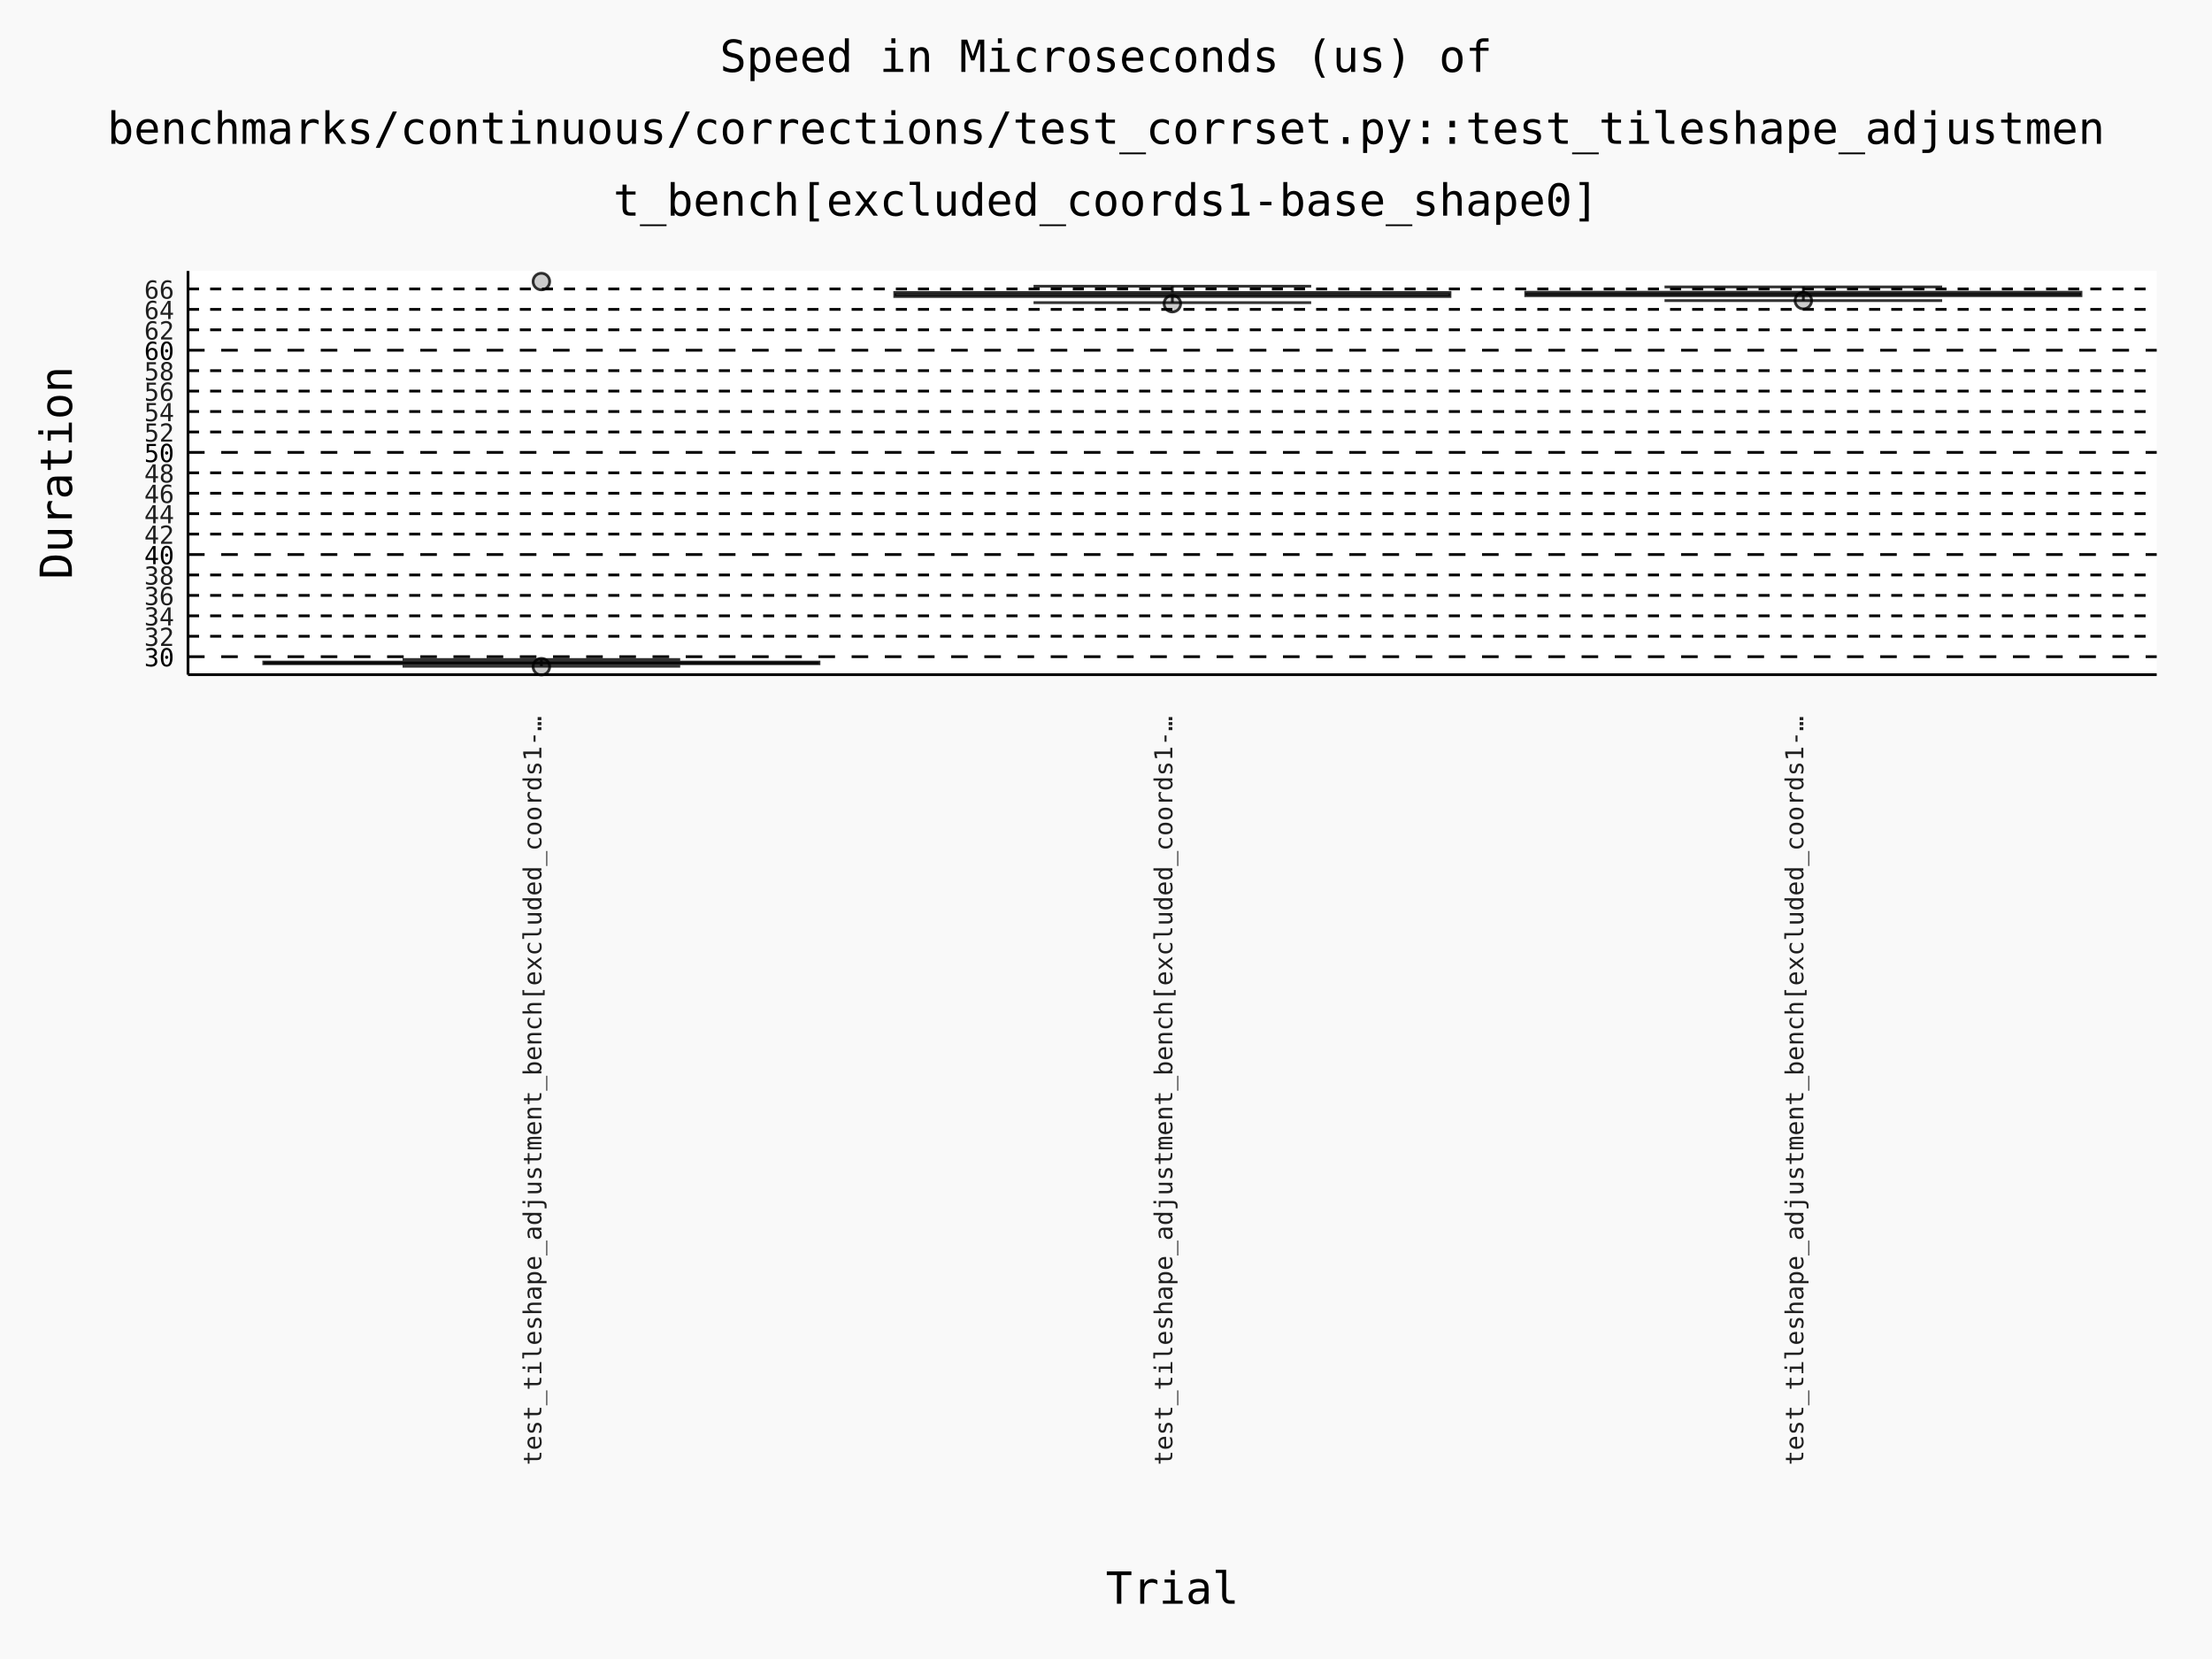
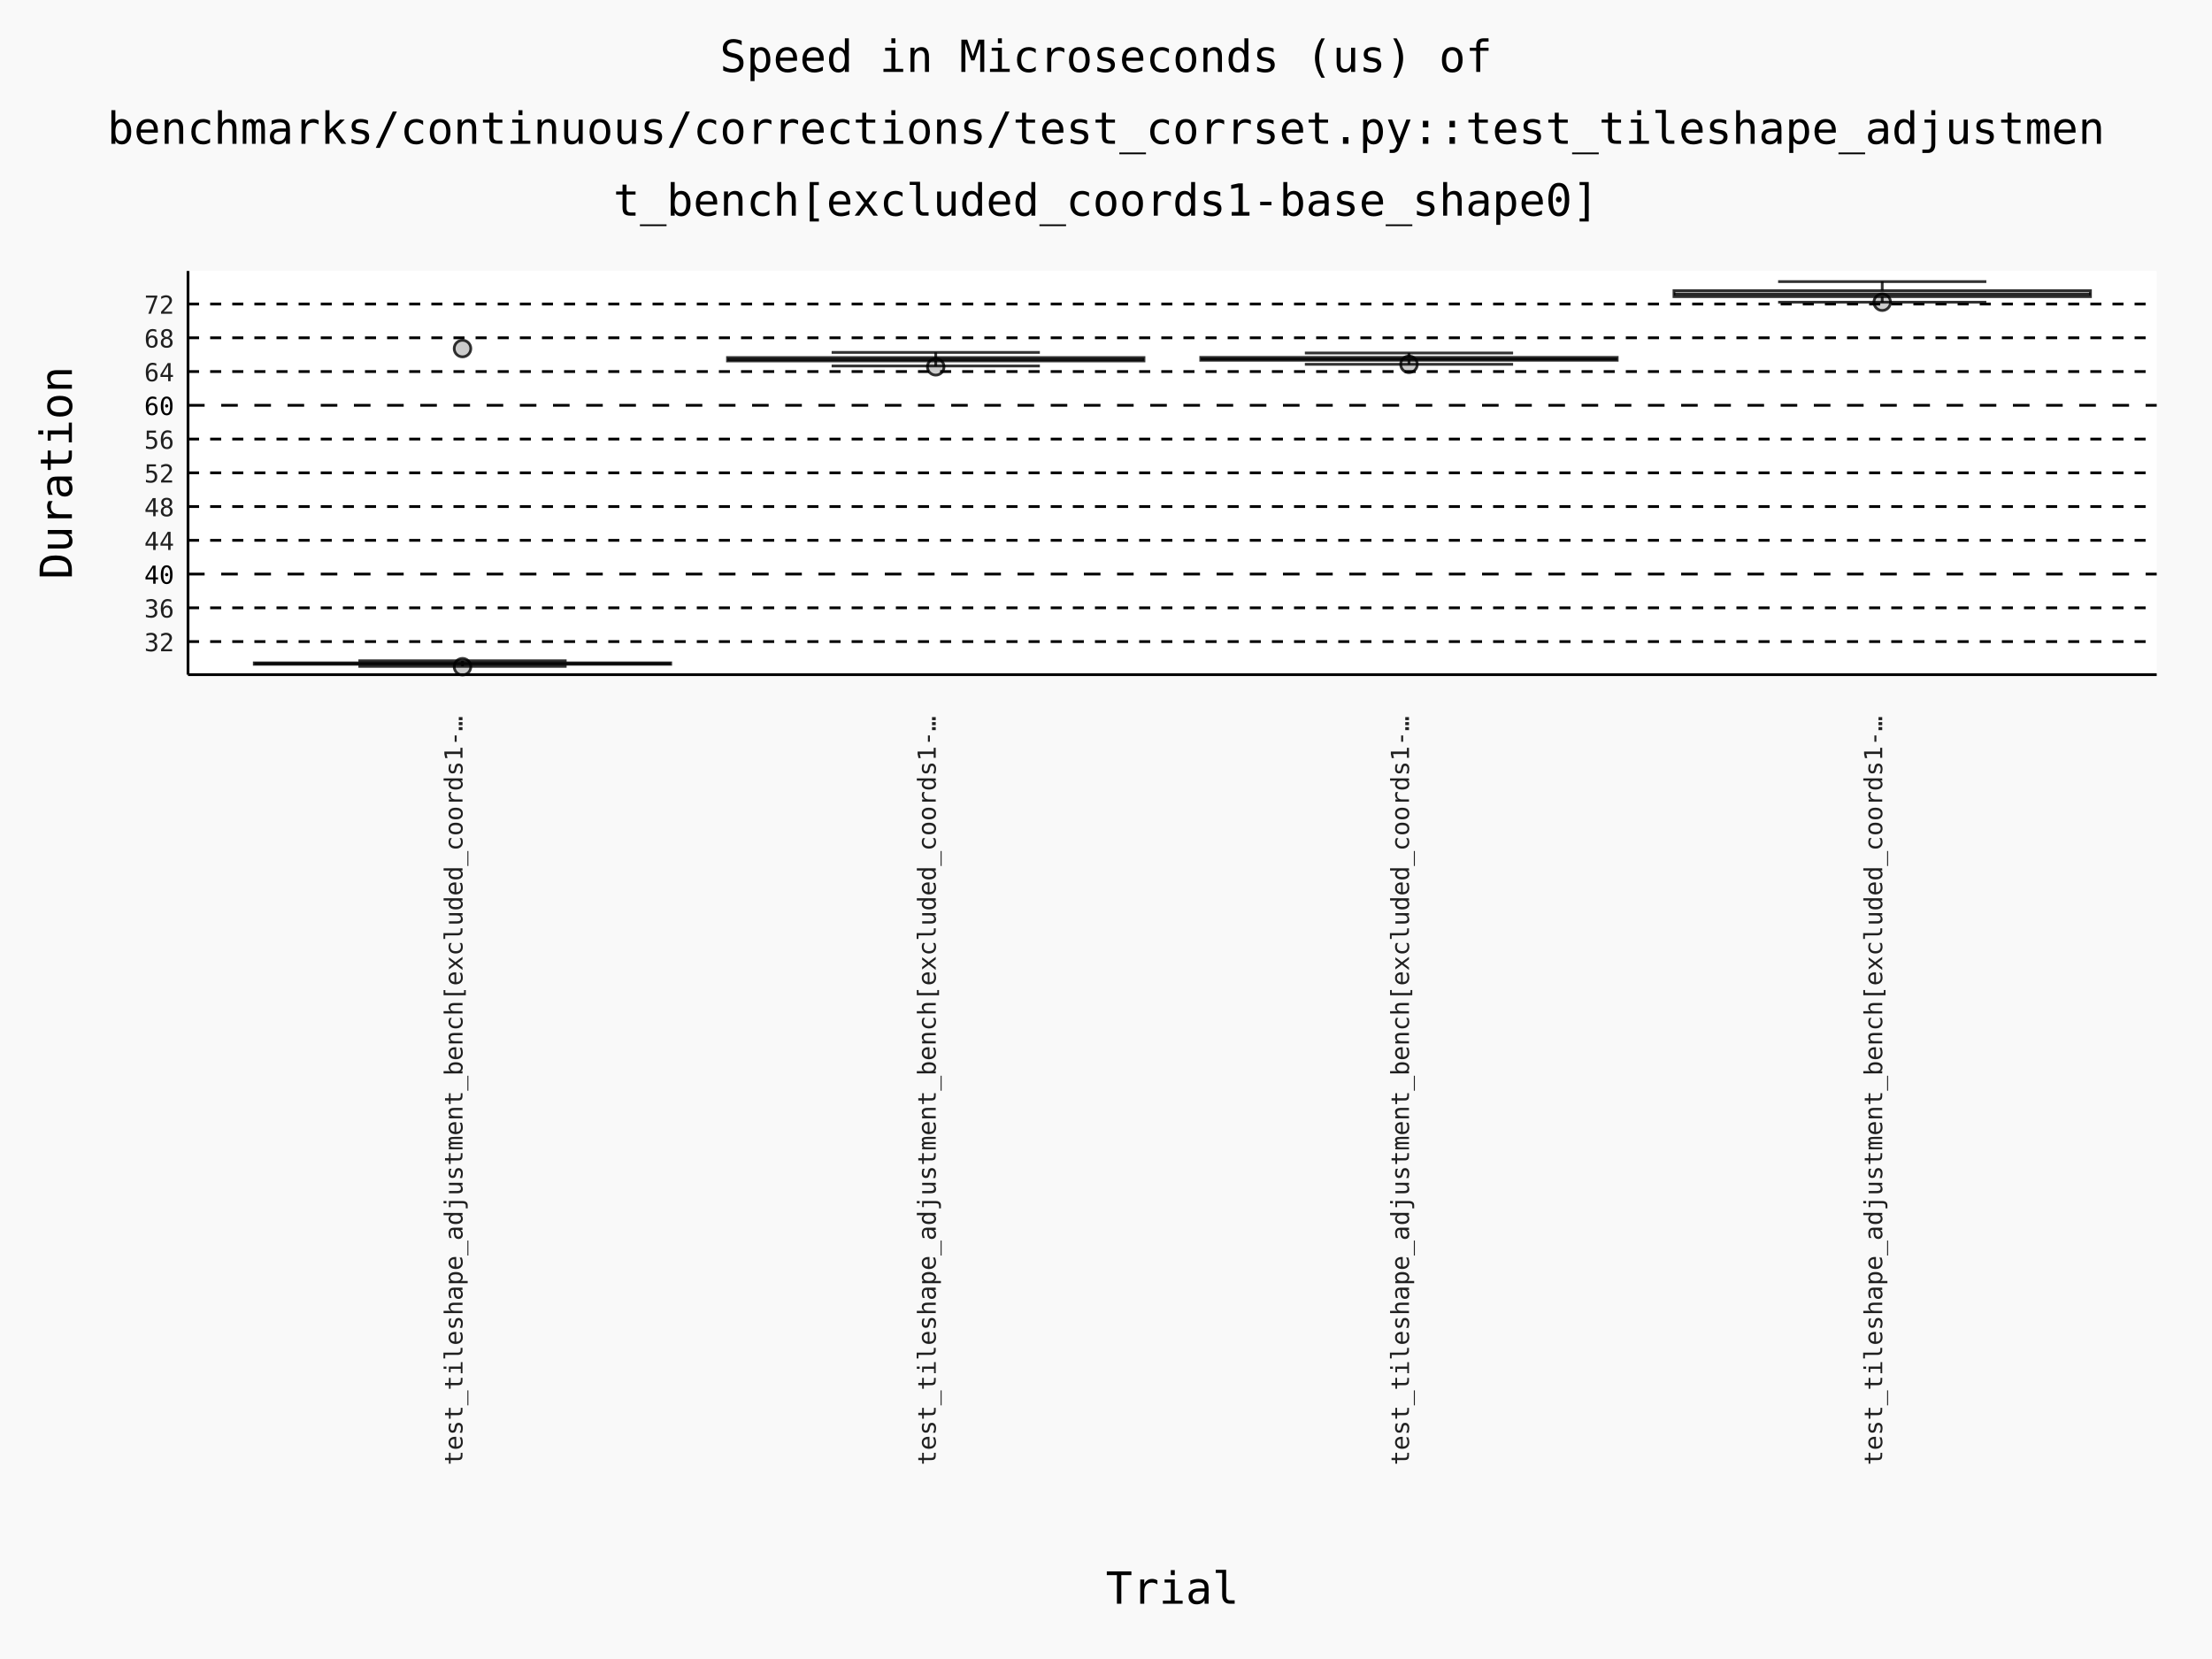
- <svg xmlns="http://www.w3.org/2000/svg" id="chart-0a754510-a3d6-40e4-9880-82554d32b15e" class="pygal-chart" viewBox="0 0 800 600">
+ <svg xmlns="http://www.w3.org/2000/svg" id="chart-56125b64-4ab8-411e-b10f-c71cad5f9266" class="pygal-chart" viewBox="0 0 800 600">
  <defs>
-     <style type="text/css">#chart-0a754510-a3d6-40e4-9880-82554d32b15e{-webkit-user-select:none;-webkit-font-smoothing:antialiased;font-family:Consolas,"Deja Vu Sans Mono","Bitstream Vera Sans Mono","Courier New",monospace}#chart-0a754510-a3d6-40e4-9880-82554d32b15e .title{font-family:Consolas,"Deja Vu Sans Mono","Bitstream Vera Sans Mono","Courier New",monospace;font-size:16px}#chart-0a754510-a3d6-40e4-9880-82554d32b15e .legends .legend text{font-family:Consolas,"Deja Vu Sans Mono","Bitstream Vera Sans Mono","Courier New",monospace;font-size:14px}#chart-0a754510-a3d6-40e4-9880-82554d32b15e .axis text{font-family:Consolas,"Deja Vu Sans Mono","Bitstream Vera Sans Mono","Courier New",monospace;font-size:10px}#chart-0a754510-a3d6-40e4-9880-82554d32b15e .axis text.major{font-family:Consolas,"Deja Vu Sans Mono","Bitstream Vera Sans Mono","Courier New",monospace;font-size:10px}#chart-0a754510-a3d6-40e4-9880-82554d32b15e .text-overlay text.value{font-family:Consolas,"Deja Vu Sans Mono","Bitstream Vera Sans Mono","Courier New",monospace;font-size:16px}#chart-0a754510-a3d6-40e4-9880-82554d32b15e .text-overlay text.label{font-family:Consolas,"Deja Vu Sans Mono","Bitstream Vera Sans Mono","Courier New",monospace;font-size:10px}#chart-0a754510-a3d6-40e4-9880-82554d32b15e .tooltip{font-family:Consolas,"Deja Vu Sans Mono","Bitstream Vera Sans Mono","Courier New",monospace;font-size:14px}#chart-0a754510-a3d6-40e4-9880-82554d32b15e text.no_data{font-family:Consolas,"Deja Vu Sans Mono","Bitstream Vera Sans Mono","Courier New",monospace;font-size:64px}
- #chart-0a754510-a3d6-40e4-9880-82554d32b15e{background-color:rgba(249,249,249,1)}#chart-0a754510-a3d6-40e4-9880-82554d32b15e path,#chart-0a754510-a3d6-40e4-9880-82554d32b15e line,#chart-0a754510-a3d6-40e4-9880-82554d32b15e rect,#chart-0a754510-a3d6-40e4-9880-82554d32b15e circle{-webkit-transition:150ms;-moz-transition:150ms;transition:150ms}#chart-0a754510-a3d6-40e4-9880-82554d32b15e .graph &gt; .background{fill:rgba(249,249,249,1)}#chart-0a754510-a3d6-40e4-9880-82554d32b15e .plot &gt; .background{fill:rgba(255,255,255,1)}#chart-0a754510-a3d6-40e4-9880-82554d32b15e .graph{fill:rgba(0,0,0,.87)}#chart-0a754510-a3d6-40e4-9880-82554d32b15e text.no_data{fill:rgba(0,0,0,1)}#chart-0a754510-a3d6-40e4-9880-82554d32b15e .title{fill:rgba(0,0,0,1)}#chart-0a754510-a3d6-40e4-9880-82554d32b15e .legends .legend text{fill:rgba(0,0,0,.87)}#chart-0a754510-a3d6-40e4-9880-82554d32b15e .legends .legend:hover text{fill:rgba(0,0,0,1)}#chart-0a754510-a3d6-40e4-9880-82554d32b15e .axis .line{stroke:rgba(0,0,0,1)}#chart-0a754510-a3d6-40e4-9880-82554d32b15e .axis .guide.line{stroke:rgba(0,0,0,.54)}#chart-0a754510-a3d6-40e4-9880-82554d32b15e .axis .major.line{stroke:rgba(0,0,0,.87)}#chart-0a754510-a3d6-40e4-9880-82554d32b15e .axis text.major{fill:rgba(0,0,0,1)}#chart-0a754510-a3d6-40e4-9880-82554d32b15e .axis.y .guides:hover .guide.line,#chart-0a754510-a3d6-40e4-9880-82554d32b15e .line-graph .axis.x .guides:hover .guide.line,#chart-0a754510-a3d6-40e4-9880-82554d32b15e .stackedline-graph .axis.x .guides:hover .guide.line,#chart-0a754510-a3d6-40e4-9880-82554d32b15e .xy-graph .axis.x .guides:hover .guide.line{stroke:rgba(0,0,0,1)}#chart-0a754510-a3d6-40e4-9880-82554d32b15e .axis .guides:hover text{fill:rgba(0,0,0,1)}#chart-0a754510-a3d6-40e4-9880-82554d32b15e .reactive{fill-opacity:.7;stroke-opacity:.8;stroke-width:1}#chart-0a754510-a3d6-40e4-9880-82554d32b15e .ci{stroke:rgba(0,0,0,.87)}#chart-0a754510-a3d6-40e4-9880-82554d32b15e .reactive.active,#chart-0a754510-a3d6-40e4-9880-82554d32b15e .active .reactive{fill-opacity:.8;stroke-opacity:.9;stroke-width:4}#chart-0a754510-a3d6-40e4-9880-82554d32b15e .ci .reactive.active{stroke-width:1.5}#chart-0a754510-a3d6-40e4-9880-82554d32b15e .series text{fill:rgba(0,0,0,1)}#chart-0a754510-a3d6-40e4-9880-82554d32b15e .tooltip rect{fill:rgba(255,255,255,1);stroke:rgba(0,0,0,1);-webkit-transition:opacity 150ms;-moz-transition:opacity 150ms;transition:opacity 150ms}#chart-0a754510-a3d6-40e4-9880-82554d32b15e .tooltip .label{fill:rgba(0,0,0,.87)}#chart-0a754510-a3d6-40e4-9880-82554d32b15e .tooltip .label{fill:rgba(0,0,0,.87)}#chart-0a754510-a3d6-40e4-9880-82554d32b15e .tooltip .legend{font-size:.8em;fill:rgba(0,0,0,.54)}#chart-0a754510-a3d6-40e4-9880-82554d32b15e .tooltip .x_label{font-size:.6em;fill:rgba(0,0,0,1)}#chart-0a754510-a3d6-40e4-9880-82554d32b15e .tooltip .xlink{font-size:.5em;text-decoration:underline}#chart-0a754510-a3d6-40e4-9880-82554d32b15e .tooltip .value{font-size:1.5em}#chart-0a754510-a3d6-40e4-9880-82554d32b15e .bound{font-size:.5em}#chart-0a754510-a3d6-40e4-9880-82554d32b15e .max-value{font-size:.75em;fill:rgba(0,0,0,.54)}#chart-0a754510-a3d6-40e4-9880-82554d32b15e .map-element{fill:rgba(255,255,255,1);stroke:rgba(0,0,0,.54) !important}#chart-0a754510-a3d6-40e4-9880-82554d32b15e .map-element .reactive{fill-opacity:inherit;stroke-opacity:inherit}#chart-0a754510-a3d6-40e4-9880-82554d32b15e .color-0,#chart-0a754510-a3d6-40e4-9880-82554d32b15e .color-0 a:visited{stroke:#000000;fill:#000000}#chart-0a754510-a3d6-40e4-9880-82554d32b15e .color-1,#chart-0a754510-a3d6-40e4-9880-82554d32b15e .color-1 a:visited{stroke:#000000;fill:#000000}#chart-0a754510-a3d6-40e4-9880-82554d32b15e .color-2,#chart-0a754510-a3d6-40e4-9880-82554d32b15e .color-2 a:visited{stroke:#000000;fill:#000000}#chart-0a754510-a3d6-40e4-9880-82554d32b15e .text-overlay .color-0 text{fill:white}#chart-0a754510-a3d6-40e4-9880-82554d32b15e .text-overlay .color-1 text{fill:white}#chart-0a754510-a3d6-40e4-9880-82554d32b15e .text-overlay .color-2 text{fill:white}
- #chart-0a754510-a3d6-40e4-9880-82554d32b15e text.no_data{text-anchor:middle}#chart-0a754510-a3d6-40e4-9880-82554d32b15e .guide.line{fill:none}#chart-0a754510-a3d6-40e4-9880-82554d32b15e .centered{text-anchor:middle}#chart-0a754510-a3d6-40e4-9880-82554d32b15e .title{text-anchor:middle}#chart-0a754510-a3d6-40e4-9880-82554d32b15e .legends .legend text{fill-opacity:1}#chart-0a754510-a3d6-40e4-9880-82554d32b15e .axis.x text{text-anchor:middle}#chart-0a754510-a3d6-40e4-9880-82554d32b15e .axis.x:not(.web) text[transform]{text-anchor:start}#chart-0a754510-a3d6-40e4-9880-82554d32b15e .axis.x:not(.web) text[transform].backwards{text-anchor:end}#chart-0a754510-a3d6-40e4-9880-82554d32b15e .axis.y text{text-anchor:end}#chart-0a754510-a3d6-40e4-9880-82554d32b15e .axis.y text[transform].backwards{text-anchor:start}#chart-0a754510-a3d6-40e4-9880-82554d32b15e .axis.y2 text{text-anchor:start}#chart-0a754510-a3d6-40e4-9880-82554d32b15e .axis.y2 text[transform].backwards{text-anchor:end}#chart-0a754510-a3d6-40e4-9880-82554d32b15e .axis .guide.line{stroke-dasharray:4,4;stroke:black}#chart-0a754510-a3d6-40e4-9880-82554d32b15e .axis .major.guide.line{stroke-dasharray:6,6;stroke:black}#chart-0a754510-a3d6-40e4-9880-82554d32b15e .horizontal .axis.y .guide.line,#chart-0a754510-a3d6-40e4-9880-82554d32b15e .horizontal .axis.y2 .guide.line,#chart-0a754510-a3d6-40e4-9880-82554d32b15e .vertical .axis.x .guide.line{opacity:0}#chart-0a754510-a3d6-40e4-9880-82554d32b15e .horizontal .axis.always_show .guide.line,#chart-0a754510-a3d6-40e4-9880-82554d32b15e .vertical .axis.always_show .guide.line{opacity:1 !important}#chart-0a754510-a3d6-40e4-9880-82554d32b15e .axis.y .guides:hover .guide.line,#chart-0a754510-a3d6-40e4-9880-82554d32b15e .axis.y2 .guides:hover .guide.line,#chart-0a754510-a3d6-40e4-9880-82554d32b15e .axis.x .guides:hover .guide.line{opacity:1}#chart-0a754510-a3d6-40e4-9880-82554d32b15e .axis .guides:hover text{opacity:1}#chart-0a754510-a3d6-40e4-9880-82554d32b15e .nofill{fill:none}#chart-0a754510-a3d6-40e4-9880-82554d32b15e .subtle-fill{fill-opacity:.2}#chart-0a754510-a3d6-40e4-9880-82554d32b15e .dot{stroke-width:1px;fill-opacity:1;stroke-opacity:1}#chart-0a754510-a3d6-40e4-9880-82554d32b15e .dot.active{stroke-width:5px}#chart-0a754510-a3d6-40e4-9880-82554d32b15e .dot.negative{fill:transparent}#chart-0a754510-a3d6-40e4-9880-82554d32b15e text,#chart-0a754510-a3d6-40e4-9880-82554d32b15e tspan{stroke:none !important}#chart-0a754510-a3d6-40e4-9880-82554d32b15e .series text.active{opacity:1}#chart-0a754510-a3d6-40e4-9880-82554d32b15e .tooltip rect{fill-opacity:.95;stroke-width:.5}#chart-0a754510-a3d6-40e4-9880-82554d32b15e .tooltip text{fill-opacity:1}#chart-0a754510-a3d6-40e4-9880-82554d32b15e .showable{visibility:hidden}#chart-0a754510-a3d6-40e4-9880-82554d32b15e .showable.shown{visibility:visible}#chart-0a754510-a3d6-40e4-9880-82554d32b15e .gauge-background{fill:rgba(229,229,229,1);stroke:none}#chart-0a754510-a3d6-40e4-9880-82554d32b15e .bg-lines{stroke:rgba(249,249,249,1);stroke-width:2px}
+     <style type="text/css">#chart-56125b64-4ab8-411e-b10f-c71cad5f9266{-webkit-user-select:none;-webkit-font-smoothing:antialiased;font-family:Consolas,"Deja Vu Sans Mono","Bitstream Vera Sans Mono","Courier New",monospace}#chart-56125b64-4ab8-411e-b10f-c71cad5f9266 .title{font-family:Consolas,"Deja Vu Sans Mono","Bitstream Vera Sans Mono","Courier New",monospace;font-size:16px}#chart-56125b64-4ab8-411e-b10f-c71cad5f9266 .legends .legend text{font-family:Consolas,"Deja Vu Sans Mono","Bitstream Vera Sans Mono","Courier New",monospace;font-size:14px}#chart-56125b64-4ab8-411e-b10f-c71cad5f9266 .axis text{font-family:Consolas,"Deja Vu Sans Mono","Bitstream Vera Sans Mono","Courier New",monospace;font-size:10px}#chart-56125b64-4ab8-411e-b10f-c71cad5f9266 .axis text.major{font-family:Consolas,"Deja Vu Sans Mono","Bitstream Vera Sans Mono","Courier New",monospace;font-size:10px}#chart-56125b64-4ab8-411e-b10f-c71cad5f9266 .text-overlay text.value{font-family:Consolas,"Deja Vu Sans Mono","Bitstream Vera Sans Mono","Courier New",monospace;font-size:16px}#chart-56125b64-4ab8-411e-b10f-c71cad5f9266 .text-overlay text.label{font-family:Consolas,"Deja Vu Sans Mono","Bitstream Vera Sans Mono","Courier New",monospace;font-size:10px}#chart-56125b64-4ab8-411e-b10f-c71cad5f9266 .tooltip{font-family:Consolas,"Deja Vu Sans Mono","Bitstream Vera Sans Mono","Courier New",monospace;font-size:14px}#chart-56125b64-4ab8-411e-b10f-c71cad5f9266 text.no_data{font-family:Consolas,"Deja Vu Sans Mono","Bitstream Vera Sans Mono","Courier New",monospace;font-size:64px}
+ #chart-56125b64-4ab8-411e-b10f-c71cad5f9266{background-color:rgba(249,249,249,1)}#chart-56125b64-4ab8-411e-b10f-c71cad5f9266 path,#chart-56125b64-4ab8-411e-b10f-c71cad5f9266 line,#chart-56125b64-4ab8-411e-b10f-c71cad5f9266 rect,#chart-56125b64-4ab8-411e-b10f-c71cad5f9266 circle{-webkit-transition:150ms;-moz-transition:150ms;transition:150ms}#chart-56125b64-4ab8-411e-b10f-c71cad5f9266 .graph &gt; .background{fill:rgba(249,249,249,1)}#chart-56125b64-4ab8-411e-b10f-c71cad5f9266 .plot &gt; .background{fill:rgba(255,255,255,1)}#chart-56125b64-4ab8-411e-b10f-c71cad5f9266 .graph{fill:rgba(0,0,0,.87)}#chart-56125b64-4ab8-411e-b10f-c71cad5f9266 text.no_data{fill:rgba(0,0,0,1)}#chart-56125b64-4ab8-411e-b10f-c71cad5f9266 .title{fill:rgba(0,0,0,1)}#chart-56125b64-4ab8-411e-b10f-c71cad5f9266 .legends .legend text{fill:rgba(0,0,0,.87)}#chart-56125b64-4ab8-411e-b10f-c71cad5f9266 .legends .legend:hover text{fill:rgba(0,0,0,1)}#chart-56125b64-4ab8-411e-b10f-c71cad5f9266 .axis .line{stroke:rgba(0,0,0,1)}#chart-56125b64-4ab8-411e-b10f-c71cad5f9266 .axis .guide.line{stroke:rgba(0,0,0,.54)}#chart-56125b64-4ab8-411e-b10f-c71cad5f9266 .axis .major.line{stroke:rgba(0,0,0,.87)}#chart-56125b64-4ab8-411e-b10f-c71cad5f9266 .axis text.major{fill:rgba(0,0,0,1)}#chart-56125b64-4ab8-411e-b10f-c71cad5f9266 .axis.y .guides:hover .guide.line,#chart-56125b64-4ab8-411e-b10f-c71cad5f9266 .line-graph .axis.x .guides:hover .guide.line,#chart-56125b64-4ab8-411e-b10f-c71cad5f9266 .stackedline-graph .axis.x .guides:hover .guide.line,#chart-56125b64-4ab8-411e-b10f-c71cad5f9266 .xy-graph .axis.x .guides:hover .guide.line{stroke:rgba(0,0,0,1)}#chart-56125b64-4ab8-411e-b10f-c71cad5f9266 .axis .guides:hover text{fill:rgba(0,0,0,1)}#chart-56125b64-4ab8-411e-b10f-c71cad5f9266 .reactive{fill-opacity:.7;stroke-opacity:.8;stroke-width:1}#chart-56125b64-4ab8-411e-b10f-c71cad5f9266 .ci{stroke:rgba(0,0,0,.87)}#chart-56125b64-4ab8-411e-b10f-c71cad5f9266 .reactive.active,#chart-56125b64-4ab8-411e-b10f-c71cad5f9266 .active .reactive{fill-opacity:.8;stroke-opacity:.9;stroke-width:4}#chart-56125b64-4ab8-411e-b10f-c71cad5f9266 .ci .reactive.active{stroke-width:1.5}#chart-56125b64-4ab8-411e-b10f-c71cad5f9266 .series text{fill:rgba(0,0,0,1)}#chart-56125b64-4ab8-411e-b10f-c71cad5f9266 .tooltip rect{fill:rgba(255,255,255,1);stroke:rgba(0,0,0,1);-webkit-transition:opacity 150ms;-moz-transition:opacity 150ms;transition:opacity 150ms}#chart-56125b64-4ab8-411e-b10f-c71cad5f9266 .tooltip .label{fill:rgba(0,0,0,.87)}#chart-56125b64-4ab8-411e-b10f-c71cad5f9266 .tooltip .label{fill:rgba(0,0,0,.87)}#chart-56125b64-4ab8-411e-b10f-c71cad5f9266 .tooltip .legend{font-size:.8em;fill:rgba(0,0,0,.54)}#chart-56125b64-4ab8-411e-b10f-c71cad5f9266 .tooltip .x_label{font-size:.6em;fill:rgba(0,0,0,1)}#chart-56125b64-4ab8-411e-b10f-c71cad5f9266 .tooltip .xlink{font-size:.5em;text-decoration:underline}#chart-56125b64-4ab8-411e-b10f-c71cad5f9266 .tooltip .value{font-size:1.5em}#chart-56125b64-4ab8-411e-b10f-c71cad5f9266 .bound{font-size:.5em}#chart-56125b64-4ab8-411e-b10f-c71cad5f9266 .max-value{font-size:.75em;fill:rgba(0,0,0,.54)}#chart-56125b64-4ab8-411e-b10f-c71cad5f9266 .map-element{fill:rgba(255,255,255,1);stroke:rgba(0,0,0,.54) !important}#chart-56125b64-4ab8-411e-b10f-c71cad5f9266 .map-element .reactive{fill-opacity:inherit;stroke-opacity:inherit}#chart-56125b64-4ab8-411e-b10f-c71cad5f9266 .color-0,#chart-56125b64-4ab8-411e-b10f-c71cad5f9266 .color-0 a:visited{stroke:#000000;fill:#000000}#chart-56125b64-4ab8-411e-b10f-c71cad5f9266 .color-1,#chart-56125b64-4ab8-411e-b10f-c71cad5f9266 .color-1 a:visited{stroke:#000000;fill:#000000}#chart-56125b64-4ab8-411e-b10f-c71cad5f9266 .color-2,#chart-56125b64-4ab8-411e-b10f-c71cad5f9266 .color-2 a:visited{stroke:#000000;fill:#000000}#chart-56125b64-4ab8-411e-b10f-c71cad5f9266 .color-3,#chart-56125b64-4ab8-411e-b10f-c71cad5f9266 .color-3 a:visited{stroke:#000000;fill:#000000}#chart-56125b64-4ab8-411e-b10f-c71cad5f9266 .text-overlay .color-0 text{fill:white}#chart-56125b64-4ab8-411e-b10f-c71cad5f9266 .text-overlay .color-1 text{fill:white}#chart-56125b64-4ab8-411e-b10f-c71cad5f9266 .text-overlay .color-2 text{fill:white}#chart-56125b64-4ab8-411e-b10f-c71cad5f9266 .text-overlay .color-3 text{fill:white}
+ #chart-56125b64-4ab8-411e-b10f-c71cad5f9266 text.no_data{text-anchor:middle}#chart-56125b64-4ab8-411e-b10f-c71cad5f9266 .guide.line{fill:none}#chart-56125b64-4ab8-411e-b10f-c71cad5f9266 .centered{text-anchor:middle}#chart-56125b64-4ab8-411e-b10f-c71cad5f9266 .title{text-anchor:middle}#chart-56125b64-4ab8-411e-b10f-c71cad5f9266 .legends .legend text{fill-opacity:1}#chart-56125b64-4ab8-411e-b10f-c71cad5f9266 .axis.x text{text-anchor:middle}#chart-56125b64-4ab8-411e-b10f-c71cad5f9266 .axis.x:not(.web) text[transform]{text-anchor:start}#chart-56125b64-4ab8-411e-b10f-c71cad5f9266 .axis.x:not(.web) text[transform].backwards{text-anchor:end}#chart-56125b64-4ab8-411e-b10f-c71cad5f9266 .axis.y text{text-anchor:end}#chart-56125b64-4ab8-411e-b10f-c71cad5f9266 .axis.y text[transform].backwards{text-anchor:start}#chart-56125b64-4ab8-411e-b10f-c71cad5f9266 .axis.y2 text{text-anchor:start}#chart-56125b64-4ab8-411e-b10f-c71cad5f9266 .axis.y2 text[transform].backwards{text-anchor:end}#chart-56125b64-4ab8-411e-b10f-c71cad5f9266 .axis .guide.line{stroke-dasharray:4,4;stroke:black}#chart-56125b64-4ab8-411e-b10f-c71cad5f9266 .axis .major.guide.line{stroke-dasharray:6,6;stroke:black}#chart-56125b64-4ab8-411e-b10f-c71cad5f9266 .horizontal .axis.y .guide.line,#chart-56125b64-4ab8-411e-b10f-c71cad5f9266 .horizontal .axis.y2 .guide.line,#chart-56125b64-4ab8-411e-b10f-c71cad5f9266 .vertical .axis.x .guide.line{opacity:0}#chart-56125b64-4ab8-411e-b10f-c71cad5f9266 .horizontal .axis.always_show .guide.line,#chart-56125b64-4ab8-411e-b10f-c71cad5f9266 .vertical .axis.always_show .guide.line{opacity:1 !important}#chart-56125b64-4ab8-411e-b10f-c71cad5f9266 .axis.y .guides:hover .guide.line,#chart-56125b64-4ab8-411e-b10f-c71cad5f9266 .axis.y2 .guides:hover .guide.line,#chart-56125b64-4ab8-411e-b10f-c71cad5f9266 .axis.x .guides:hover .guide.line{opacity:1}#chart-56125b64-4ab8-411e-b10f-c71cad5f9266 .axis .guides:hover text{opacity:1}#chart-56125b64-4ab8-411e-b10f-c71cad5f9266 .nofill{fill:none}#chart-56125b64-4ab8-411e-b10f-c71cad5f9266 .subtle-fill{fill-opacity:.2}#chart-56125b64-4ab8-411e-b10f-c71cad5f9266 .dot{stroke-width:1px;fill-opacity:1;stroke-opacity:1}#chart-56125b64-4ab8-411e-b10f-c71cad5f9266 .dot.active{stroke-width:5px}#chart-56125b64-4ab8-411e-b10f-c71cad5f9266 .dot.negative{fill:transparent}#chart-56125b64-4ab8-411e-b10f-c71cad5f9266 text,#chart-56125b64-4ab8-411e-b10f-c71cad5f9266 tspan{stroke:none !important}#chart-56125b64-4ab8-411e-b10f-c71cad5f9266 .series text.active{opacity:1}#chart-56125b64-4ab8-411e-b10f-c71cad5f9266 .tooltip rect{fill-opacity:.95;stroke-width:.5}#chart-56125b64-4ab8-411e-b10f-c71cad5f9266 .tooltip text{fill-opacity:1}#chart-56125b64-4ab8-411e-b10f-c71cad5f9266 .showable{visibility:hidden}#chart-56125b64-4ab8-411e-b10f-c71cad5f9266 .showable.shown{visibility:visible}#chart-56125b64-4ab8-411e-b10f-c71cad5f9266 .gauge-background{fill:rgba(229,229,229,1);stroke:none}#chart-56125b64-4ab8-411e-b10f-c71cad5f9266 .bg-lines{stroke:rgba(249,249,249,1);stroke-width:2px}
.tooltip .value{font-size:1em !important}.axis text{font-size:9px !important}</style>
  </defs>
  <g class="graph custombox-graph vertical">
    <rect x="0" y="0" width="800" height="600" class="background" />
    <g transform="translate(68, 98)" class="plot">
      <rect x="0" y="0" width="712.0" height="146.0" class="background" />
      <g class="axis y always_show">
        <path d="M0 146 h712" class="line" />
        <g class="guides">
-           <path d="M0 139.498 h712" class="major guide line" />
-           <text x="-5" y="142.998" class="major">30</text>
+           <path d="M0 134.037 h712" class="guide line" />
+           <text x="-5" y="137.537" class="">32</text>
        </g>
        <g class="guides">
-           <path d="M0 132.109 h712" class="guide line" />
-           <text x="-5" y="135.609" class="">32</text>
+           <path d="M0 121.829 h712" class="guide line" />
+           <text x="-5" y="125.329" class="">36</text>
        </g>
        <g class="guides">
-           <path d="M0 124.721 h712" class="guide line" />
-           <text x="-5" y="128.221" class="">34</text>
+           <path d="M0 109.622 h712" class="major guide line" />
+           <text x="-5" y="113.122" class="major">40</text>
        </g>
        <g class="guides">
-           <path d="M0 117.332 h712" class="guide line" />
-           <text x="-5" y="120.832" class="">36</text>
+           <path d="M0 97.415 h712" class="guide line" />
+           <text x="-5" y="100.915" class="">44</text>
        </g>
        <g class="guides">
-           <path d="M0 109.943 h712" class="guide line" />
-           <text x="-5" y="113.443" class="">38</text>
-         </g>
-         <g class="guides">
-           <path d="M0 102.555 h712" class="major guide line" />
-           <text x="-5" y="106.055" class="major">40</text>
-         </g>
-         <g class="guides">
-           <path d="M0 95.166 h712" class="guide line" />
-           <text x="-5" y="98.666" class="">42</text>
-         </g>
-         <g class="guides">
-           <path d="M0 87.777 h712" class="guide line" />
-           <text x="-5" y="91.277" class="">44</text>
-         </g>
-         <g class="guides">
-           <path d="M0 80.389 h712" class="guide line" />
-           <text x="-5" y="83.889" class="">46</text>
+           <path d="M0 85.207 h712" class="guide line" />
+           <text x="-5" y="88.707" class="">48</text>
        </g>
        <g class="guides">
          <path d="M0 73 h712" class="guide line" />
-           <text x="-5" y="76.5" class="">48</text>
+           <text x="-5" y="76.5" class="">52</text>
        </g>
        <g class="guides">
-           <path d="M0 65.611 h712" class="major guide line" />
-           <text x="-5" y="69.111" class="major">50</text>
+           <path d="M0 60.793 h712" class="guide line" />
+           <text x="-5" y="64.293" class="">56</text>
        </g>
        <g class="guides">
-           <path d="M0 58.223 h712" class="guide line" />
-           <text x="-5" y="61.723" class="">52</text>
+           <path d="M0 48.585 h712" class="major guide line" />
+           <text x="-5" y="52.085" class="major">60</text>
        </g>
        <g class="guides">
-           <path d="M0 50.834 h712" class="guide line" />
-           <text x="-5" y="54.334" class="">54</text>
+           <path d="M0 36.378 h712" class="guide line" />
+           <text x="-5" y="39.878" class="">64</text>
        </g>
        <g class="guides">
-           <path d="M0 43.445 h712" class="guide line" />
-           <text x="-5" y="46.945" class="">56</text>
+           <path d="M0 24.171 h712" class="guide line" />
+           <text x="-5" y="27.671" class="">68</text>
        </g>
        <g class="guides">
-           <path d="M0 36.057 h712" class="guide line" />
-           <text x="-5" y="39.557" class="">58</text>
-         </g>
-         <g class="guides">
-           <path d="M0 28.668 h712" class="major guide line" />
-           <text x="-5" y="32.168" class="major">60</text>
-         </g>
-         <g class="guides">
-           <path d="M0 21.279 h712" class="guide line" />
-           <text x="-5" y="24.779" class="">62</text>
-         </g>
-         <g class="guides">
-           <path d="M0 13.891 h712" class="guide line" />
-           <text x="-5" y="17.391" class="">64</text>
-         </g>
-         <g class="guides">
-           <path d="M0 6.502 h712" class="guide line" />
-           <text x="-5" y="10.002" class="">66</text>
+           <path d="M0 11.963 h712" class="guide line" />
+           <text x="-5" y="15.463" class="">72</text>
        </g>
      </g>
      <g class="axis x">
        <path d="M0 0 v146" class="line" />
        <g class="guides">
-           <path d="M127.795 0 v146" class="guide line" />
-           <text x="127.795" y="161.0" class="backwards" transform="rotate(270 127.7949 161)">test_tileshape_adjustment_bench[excluded_coords1-…</text>
+           <path d="M99.269 0 v146" class="guide line" />
+           <text x="99.269" y="161.0" class="backwards" transform="rotate(270 99.26923 161)">test_tileshape_adjustment_bench[excluded_coords1-…</text>
        </g>
        <g class="guides">
-           <path d="M356 0 v146" class="guide line" />
-           <text x="356.0" y="161.0" class="backwards" transform="rotate(270 356 161)">test_tileshape_adjustment_bench[excluded_coords1-…</text>
+           <path d="M270.423 0 v146" class="guide line" />
+           <text x="270.423" y="161.0" class="backwards" transform="rotate(270 270.4231 161)">test_tileshape_adjustment_bench[excluded_coords1-…</text>
        </g>
        <g class="guides">
-           <path d="M584.205 0 v146" class="guide line" />
-           <text x="584.205" y="161.0" class="backwards" transform="rotate(270 584.2051 161)">test_tileshape_adjustment_bench[excluded_coords1-…</text>
+           <path d="M441.577 0 v146" class="guide line" />
+           <text x="441.577" y="161.0" class="backwards" transform="rotate(270 441.5769 161)">test_tileshape_adjustment_bench[excluded_coords1-…</text>
+         </g>
+         <g class="guides">
+           <path d="M612.731 0 v146" class="guide line" />
+           <text x="612.731" y="161.0" class="backwards" transform="rotate(270 612.7308 161)">test_tileshape_adjustment_bench[excluded_coords1-…</text>
        </g>
      </g>
      <g class="series serie-0 color-0">
        <g class="boxes">
          <g class="box">
-             <path stroke-width="3" d="M77.59 142.96 L178 142.96" class="reactive tooltip-trigger" />
-             <path stroke-width="3" d="M27.385 141.756 L228.205 141.756" class="reactive tooltip-trigger" />
-             <path stroke-width="3" d="M77.59 140.514 L178 140.514" class="reactive tooltip-trigger" />
-             <path stroke-width="2" d="M127.795 142.96 L127.795 142.047" class="reactive tooltip-trigger" />
-             <path stroke-width="2" d="M127.795 140.514 L127.795 141.434" class="reactive tooltip-trigger" />
-             <rect x="27.385" y="141.434" height="0.612" width="200.821" class="subtle-fill reactive tooltip-trigger" />
-             <circle cx="127.795" cy="143.115" r="3" class="subtle-fill reactive tooltip-trigger" />
-             <circle cx="127.795" cy="3.82" r="3" class="subtle-fill reactive tooltip-trigger" />
+             <path stroke-width="3" d="M61.615 143 L136.923 143" class="reactive tooltip-trigger" />
+             <path stroke-width="3" d="M23.962 142.006 L174.577 142.006" class="reactive tooltip-trigger" />
+             <path stroke-width="3" d="M61.615 140.98 L136.923 140.98" class="reactive tooltip-trigger" />
+             <path stroke-width="2" d="M99.269 143 L99.269 142.246" class="reactive tooltip-trigger" />
+             <path stroke-width="2" d="M99.269 140.98 L99.269 141.74" class="reactive tooltip-trigger" />
+             <rect x="23.962" y="141.74" height="0.506" width="150.615" class="subtle-fill reactive tooltip-trigger" />
+             <circle cx="99.269" cy="143.128" r="3" class="subtle-fill reactive tooltip-trigger" />
+             <circle cx="99.269" cy="28.059" r="3" class="subtle-fill reactive tooltip-trigger" />
          </g>
        </g>
      </g>
      <g class="series serie-1 color-1">
        <g class="boxes">
          <g class="box">
-             <path stroke-width="3" d="M305.795 11.452 L406.205 11.452" class="reactive tooltip-trigger" />
-             <path stroke-width="3" d="M255.59 8.615 L456.41 8.615" class="reactive tooltip-trigger" />
-             <path stroke-width="3" d="M305.795 5.512 L406.205 5.512" class="reactive tooltip-trigger" />
-             <path stroke-width="2" d="M356 11.452 L356 9.24" class="reactive tooltip-trigger" />
-             <path stroke-width="2" d="M356 5.512 L356 7.762" class="reactive tooltip-trigger" />
-             <rect x="255.59" y="7.762" height="1.478" width="200.821" class="subtle-fill reactive tooltip-trigger" />
-             <circle cx="356" cy="11.822" r="3" class="subtle-fill reactive tooltip-trigger" />
-             <circle cx="356" cy="-275.664" r="3" class="subtle-fill reactive tooltip-trigger" />
+             <path stroke-width="3" d="M232.769 34.364 L308.077 34.364" class="reactive tooltip-trigger" />
+             <path stroke-width="3" d="M195.115 32.02 L345.731 32.02" class="reactive tooltip-trigger" />
+             <path stroke-width="3" d="M232.769 29.456 L308.077 29.456" class="reactive tooltip-trigger" />
+             <path stroke-width="2" d="M270.423 34.364 L270.423 32.536" class="reactive tooltip-trigger" />
+             <path stroke-width="2" d="M270.423 29.456 L270.423 31.315" class="reactive tooltip-trigger" />
+             <rect x="195.115" y="31.315" height="1.221" width="150.615" class="subtle-fill reactive tooltip-trigger" />
+             <circle cx="270.423" cy="34.669" r="3" class="subtle-fill reactive tooltip-trigger" />
+             <circle cx="270.423" cy="-202.819" r="3" class="subtle-fill reactive tooltip-trigger" />
          </g>
        </g>
      </g>
      <g class="series serie-2 color-2">
        <g class="boxes">
          <g class="box">
-             <path stroke-width="3" d="M534 10.717 L634.41 10.717" class="reactive tooltip-trigger" />
-             <path stroke-width="3" d="M483.795 8.427 L684.615 8.427" class="reactive tooltip-trigger" />
-             <path stroke-width="3" d="M534 5.767 L634.41 5.767" class="reactive tooltip-trigger" />
-             <path stroke-width="2" d="M584.205 10.717 L584.205 8.94" class="reactive tooltip-trigger" />
-             <path stroke-width="2" d="M584.205 5.767 L584.205 7.684" class="reactive tooltip-trigger" />
-             <rect x="483.795" y="7.684" height="1.256" width="200.821" class="subtle-fill reactive tooltip-trigger" />
-             <circle cx="584.205" cy="10.717" r="3" class="subtle-fill reactive tooltip-trigger" />
-             <circle cx="584.205" cy="-177.431" r="3" class="subtle-fill reactive tooltip-trigger" />
+             <path stroke-width="3" d="M403.923 33.756 L479.231 33.756" class="reactive tooltip-trigger" />
+             <path stroke-width="3" d="M366.269 31.864 L516.885 31.864" class="reactive tooltip-trigger" />
+             <path stroke-width="3" d="M403.923 29.667 L479.231 29.667" class="reactive tooltip-trigger" />
+             <path stroke-width="2" d="M441.577 33.756 L441.577 32.288" class="reactive tooltip-trigger" />
+             <path stroke-width="2" d="M441.577 29.667 L441.577 31.251" class="reactive tooltip-trigger" />
+             <rect x="366.269" y="31.251" height="1.038" width="150.615" class="subtle-fill reactive tooltip-trigger" />
+             <circle cx="441.577" cy="33.756" r="3" class="subtle-fill reactive tooltip-trigger" />
+             <circle cx="441.577" cy="-121.671" r="3" class="subtle-fill reactive tooltip-trigger" />
+           </g>
+         </g>
+       </g>
+       <g class="series serie-3 color-3">
+         <g class="boxes">
+           <g class="box">
+             <path stroke-width="3" d="M575.077 11.295 L650.385 11.295" class="reactive tooltip-trigger" />
+             <path stroke-width="3" d="M537.423 8.365 L688.038 8.365" class="reactive tooltip-trigger" />
+             <path stroke-width="3" d="M575.077 3.848 L650.385 3.848" class="reactive tooltip-trigger" />
+             <path stroke-width="2" d="M612.731 11.295 L612.731 9.281" class="reactive tooltip-trigger" />
+             <path stroke-width="2" d="M612.731 3.848 L612.731 7.114" class="reactive tooltip-trigger" />
+             <rect x="537.423" y="7.114" height="2.167" width="150.615" class="subtle-fill reactive tooltip-trigger" />
+             <circle cx="612.731" cy="11.295" r="3" class="subtle-fill reactive tooltip-trigger" />
+             <circle cx="612.731" cy="-172.881" r="3" class="subtle-fill reactive tooltip-trigger" />
          </g>
        </g>
      </g>
    </g>
    <g class="titles">
      <text x="400.0" y="26" class="title plot_title">Speed in Microseconds (us) of</text>
      <text x="400.0" y="52" class="title plot_title">benchmarks/continuous/corrections/test_corrset.py::test_tileshape_adjustmen</text>
      <text x="400.0" y="78" class="title plot_title">t_bench[excluded_coords1-base_shape0]</text>
      <text x="424.0" y="580.0" class="title">Trial</text>
      <text x="0" y="197.0" class="title" transform="rotate(-90 0 171)">Duration</text>
    </g>
    <g transform="translate(68, 98)" class="plot overlay">
      <g class="series serie-0 color-0" />
      <g class="series serie-1 color-1" />
      <g class="series serie-2 color-2" />
+       <g class="series serie-3 color-3" />
    </g>
    <g transform="translate(68, 98)" class="plot text-overlay">
      <g class="series serie-0 color-0" />
      <g class="series serie-1 color-1" />
      <g class="series serie-2 color-2" />
+       <g class="series serie-3 color-3" />
    </g>
    <g transform="translate(68, 98)" class="plot tooltip-overlay">
      <g transform="translate(0 0)" style="opacity: 0" class="tooltip">
        <rect rx="0" ry="0" width="0" height="0" class="tooltip-box" />
        <g class="text" />
      </g>
    </g>
  </g>
</svg>
